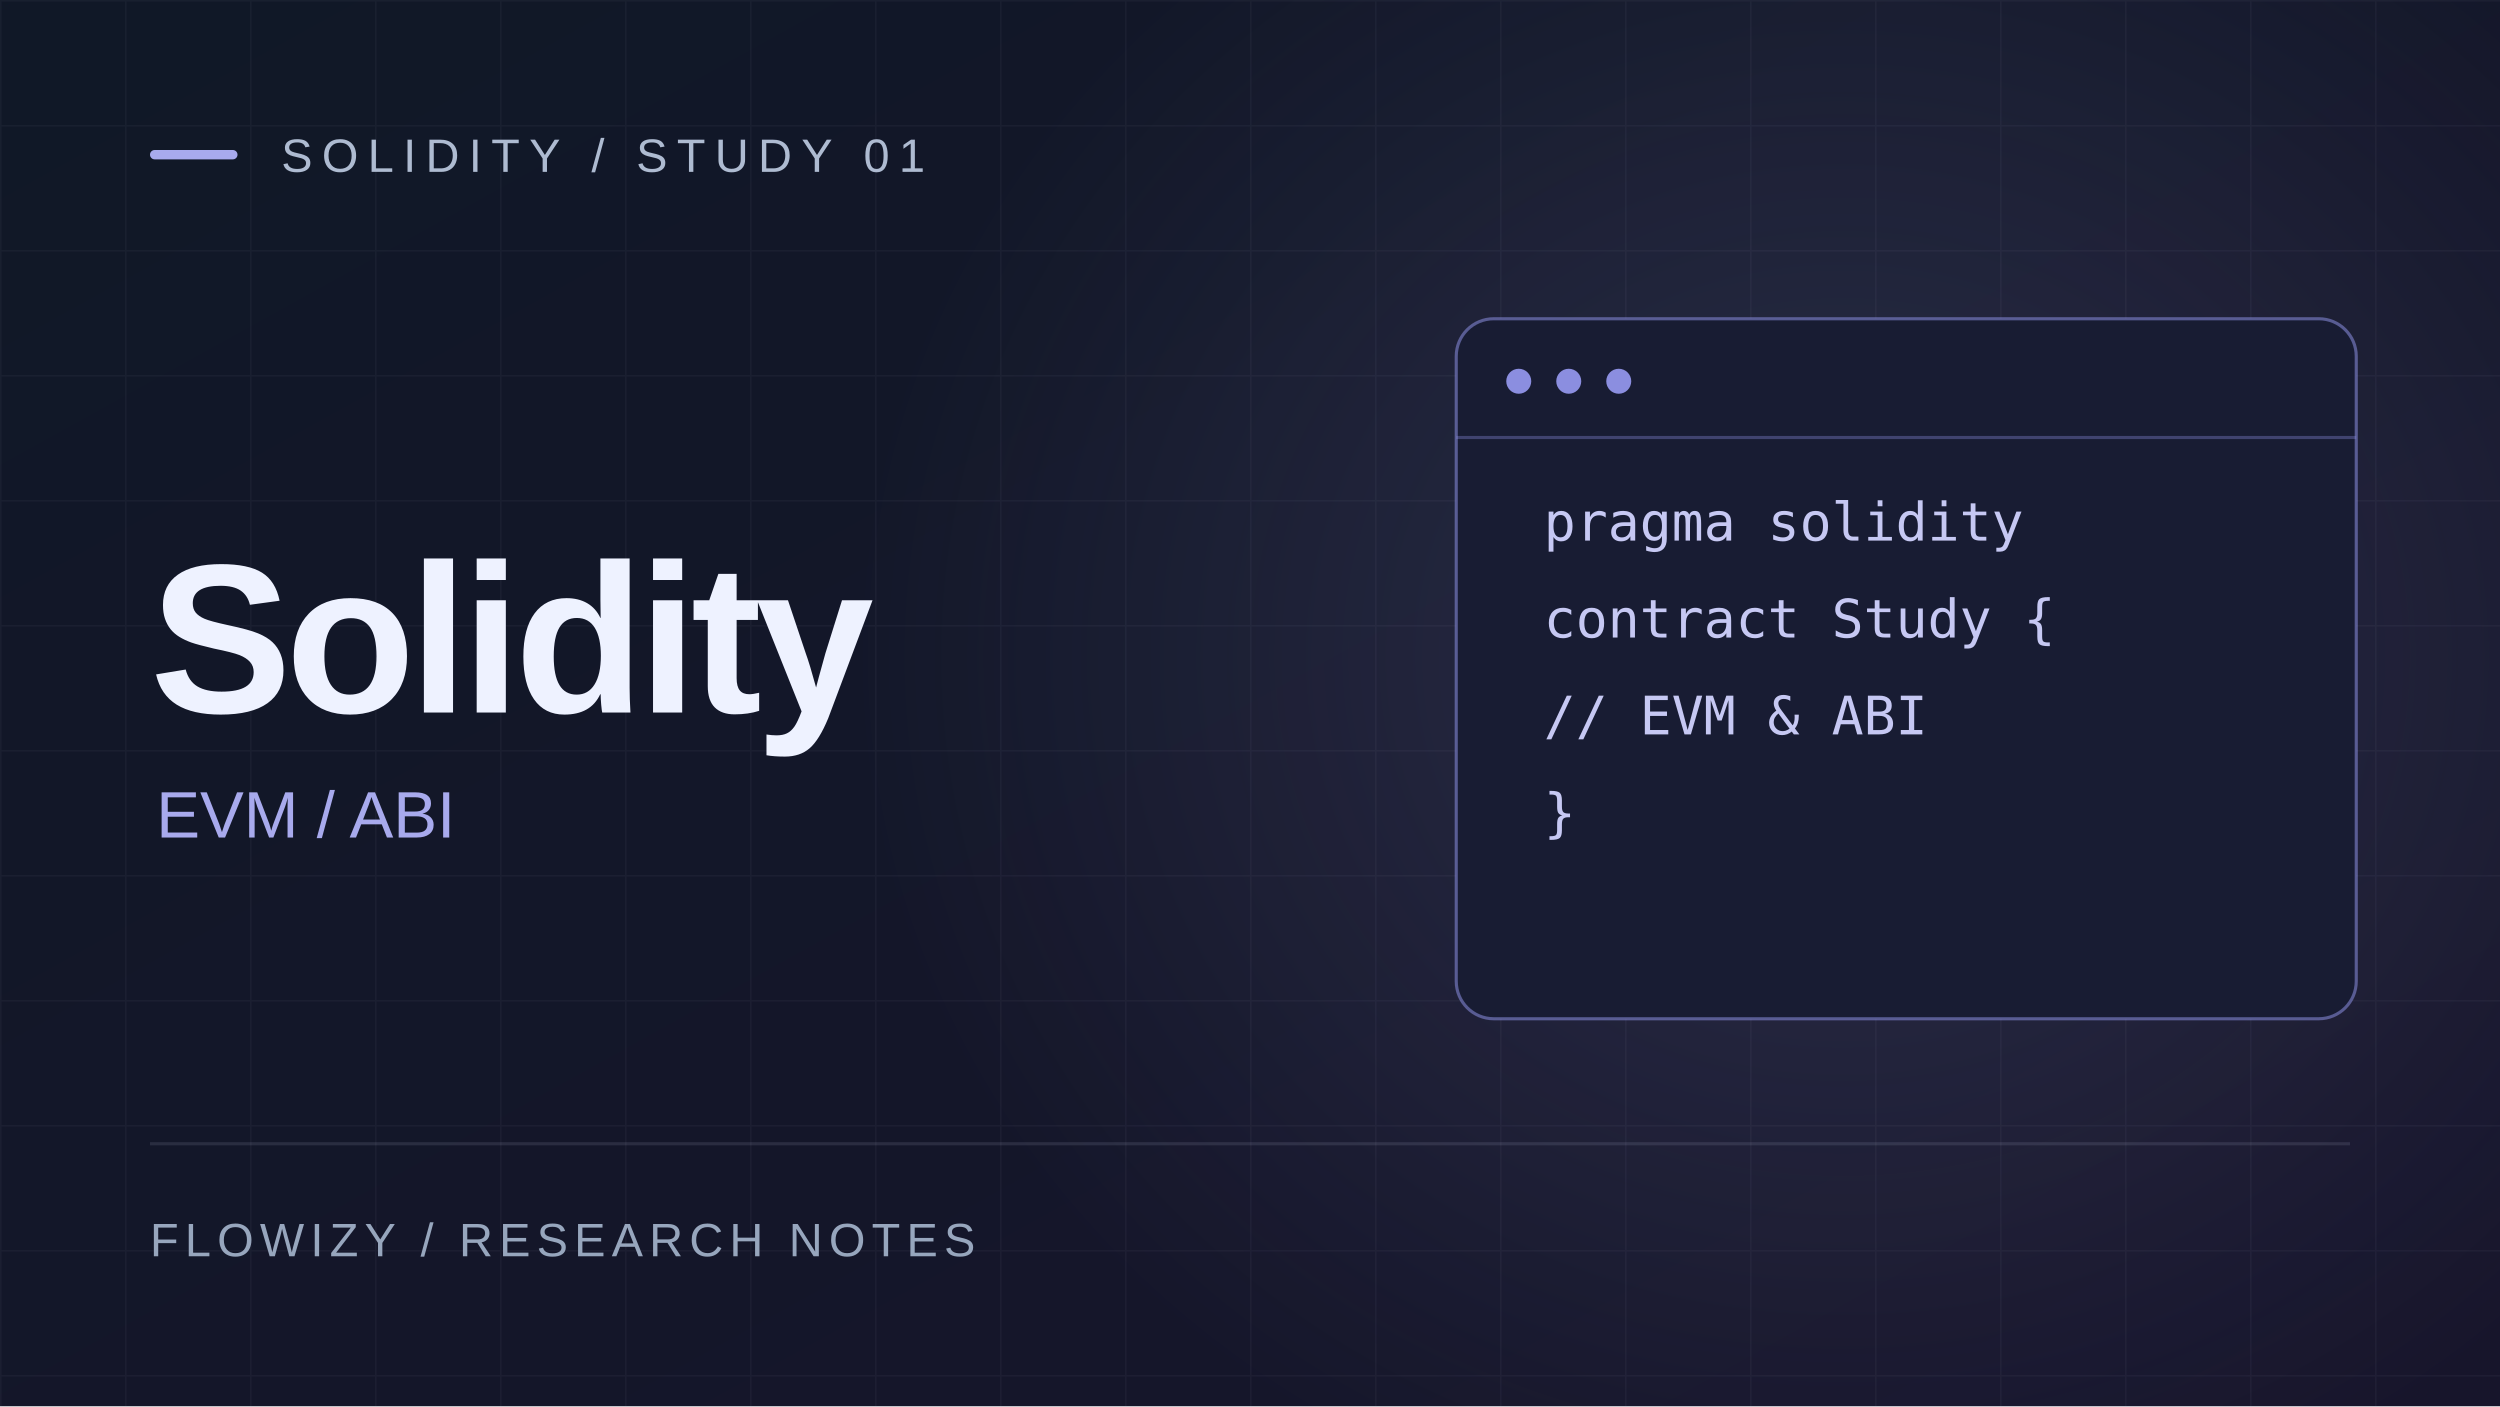
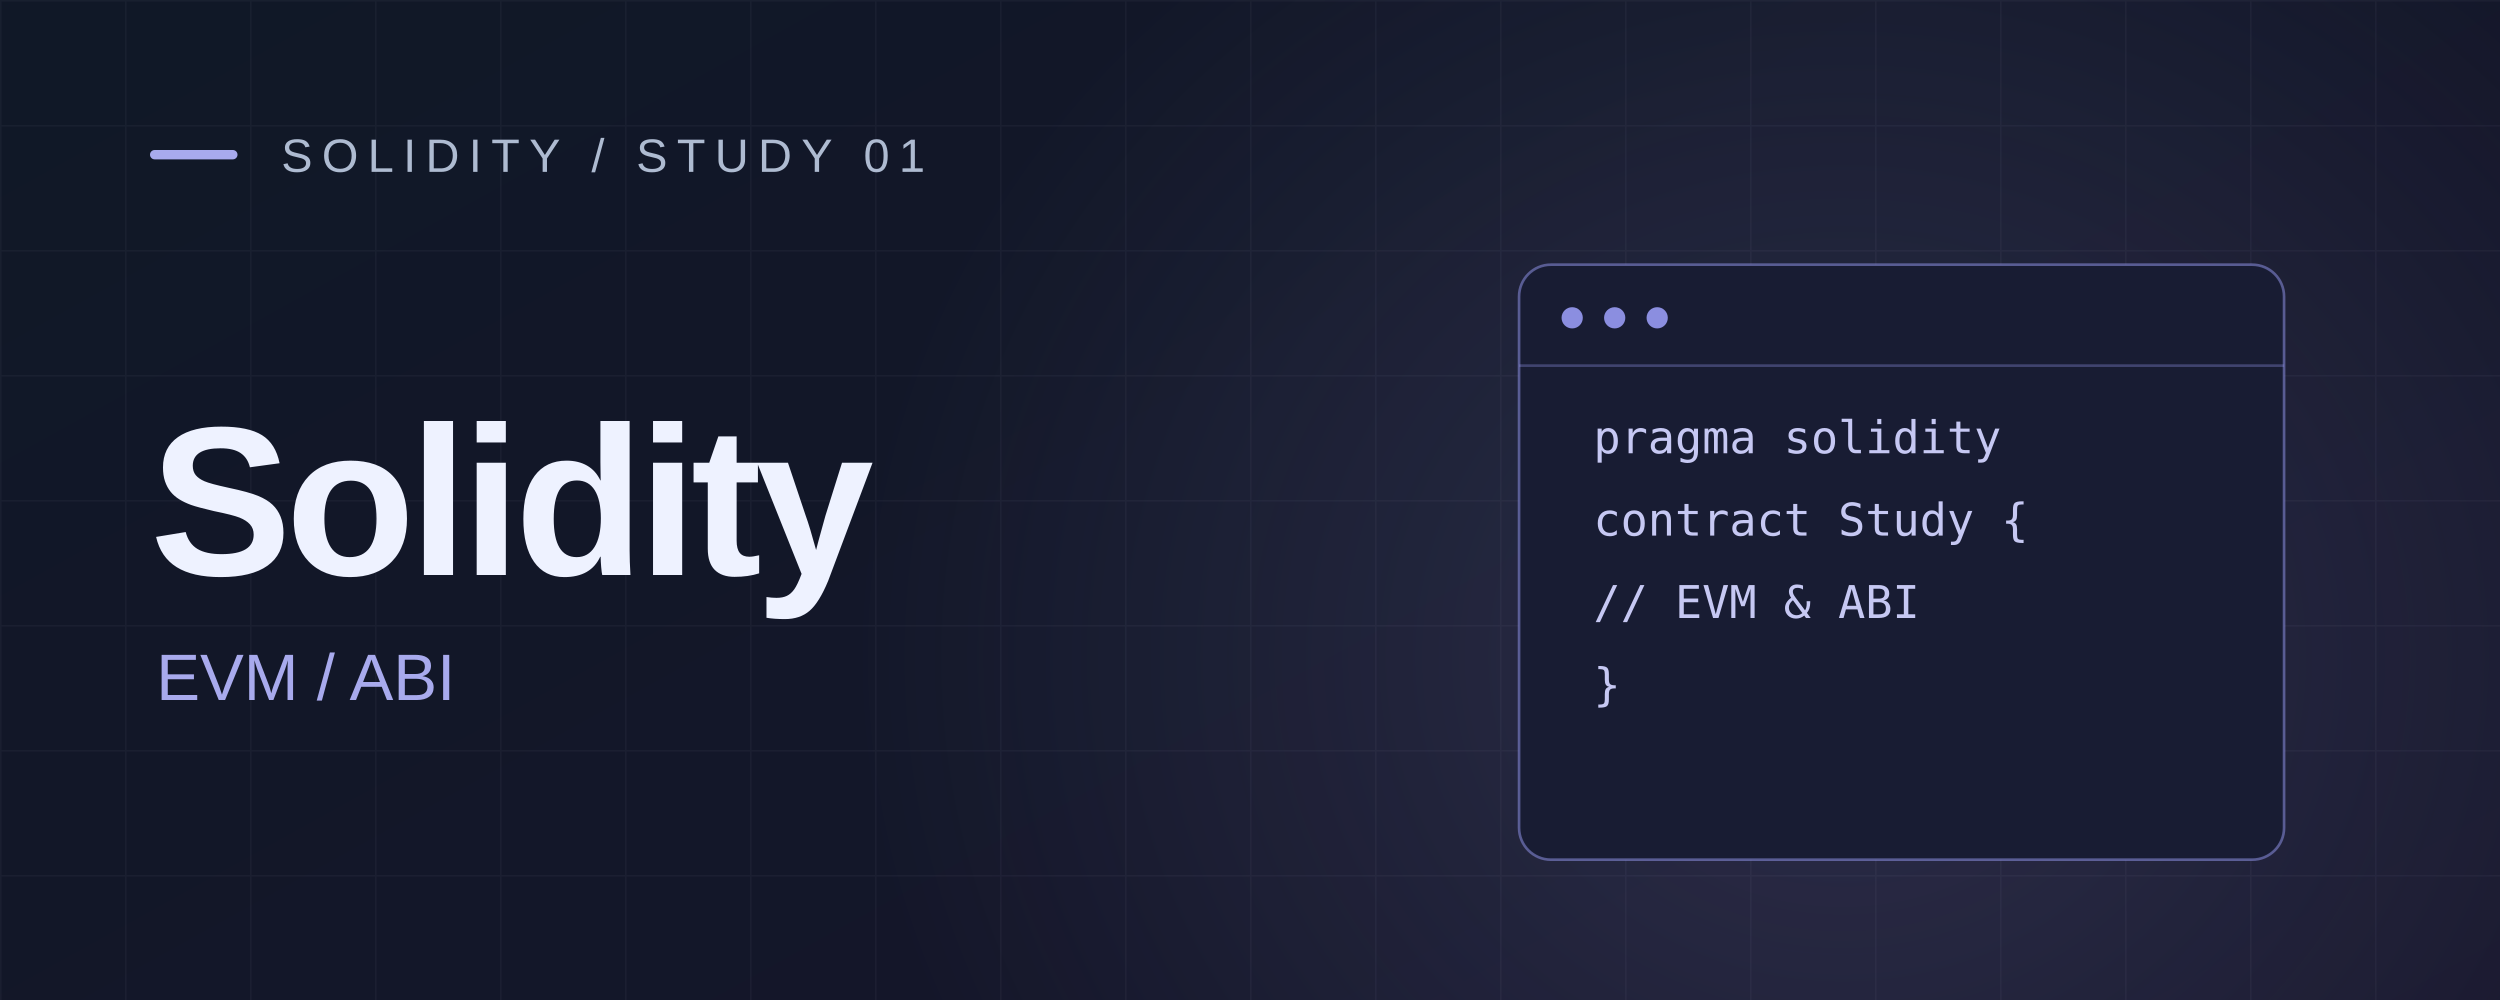
- <svg xmlns="http://www.w3.org/2000/svg" viewBox="0 0 800 450" width="800" height="450">
+ <svg xmlns="http://www.w3.org/2000/svg" viewBox="0 0 800 320" width="800" height="320">
  <defs>
    <linearGradient id="bg" x2="1" y2="1">
      <stop stop-color="#101827" />
      <stop offset="1" stop-color="#17152b" />
    </linearGradient>
    <radialGradient id="glow">
      <stop stop-color="#a8aaed" stop-opacity=".16" />
      <stop offset="1" stop-color="#a8aaed" stop-opacity="0" />
    </radialGradient>
    <pattern id="grid" width="40" height="40" patternUnits="userSpaceOnUse">
      <path d="M40 0H0V40" fill="none" stroke="#cad4ef" stroke-opacity=".045" />
    </pattern>
  </defs>
  <rect width="800" height="450" fill="url(#bg)" />
  <rect width="800" height="450" fill="url(#grid)" />
  <ellipse cx="590" cy="210" rx="320" ry="290" fill="url(#glow)" />
  <rect x="48" y="48" width="28" height="3" rx="1.5" fill="#a8aaed" />
  <g font-family="Arial, Helvetica, sans-serif">
    <text x="90" y="55" fill="#aebbd1" font-size="15" letter-spacing="3">SOLIDITY / STUDY 01</text>
-     <text x="48" y="228" fill="#eef2ff" font-size="68" font-weight="700" letter-spacing="-2">Solidity</text>
-     <text x="50" y="268" fill="#a8aaed" font-size="21">EVM / ABI</text>
+     <text x="48" y="184" fill="#eef2ff" font-size="68" font-weight="700" letter-spacing="-2">Solidity</text>
+     <text x="50" y="224" fill="#a8aaed" font-size="21">EVM / ABI</text>
  </g>
-   <rect x="466" y="102" width="288" height="224" rx="12" fill="#181c33" stroke="#8b8ee0" stroke-opacity=".55" />
-   <path d="M466 140H754" stroke="#8b8ee0" stroke-opacity=".35" />
-   <g fill="#8b8ee0">
-     <circle cx="486" cy="122" r="4" />
-     <circle cx="502" cy="122" r="4" />
-     <circle cx="518" cy="122" r="4" />
+   <g transform="translate(90 -2) scale(.85)">
+     <rect x="466" y="102" width="288" height="224" rx="12" fill="#181c33" stroke="#8b8ee0" stroke-opacity=".55" />
+     <path d="M466 140H754" stroke="#8b8ee0" stroke-opacity=".35" />
+     <g fill="#8b8ee0">
+       <circle cx="486" cy="122" r="4" />
+       <circle cx="502" cy="122" r="4" />
+       <circle cx="518" cy="122" r="4" />
+     </g>
+     <g fill="#c6c8f3" font-family="monospace" font-size="17">
+       <text x="494" y="173">pragma solidity</text>
+       <text x="494" y="204">contract Study {</text>
+       <text x="494" y="235">  // EVM &amp; ABI</text>
+       <text x="494" y="266">}</text>
+     </g>
  </g>
-   <g fill="#c6c8f3" font-family="monospace" font-size="17">
-     <text x="494" y="173">pragma solidity</text>
-     <text x="494" y="204">contract Study {</text>
-     <text x="494" y="235">  // EVM &amp; ABI</text>
-     <text x="494" y="266">}</text>
-   </g>
-   <path d="M48 366H752" stroke="#cad4ef" stroke-opacity=".12" />
-   <text x="48" y="402" fill="#97a6bd" font-family="Arial, Helvetica, sans-serif" font-size="15" letter-spacing="2">FLOWIZY / RESEARCH NOTES</text>
</svg>
